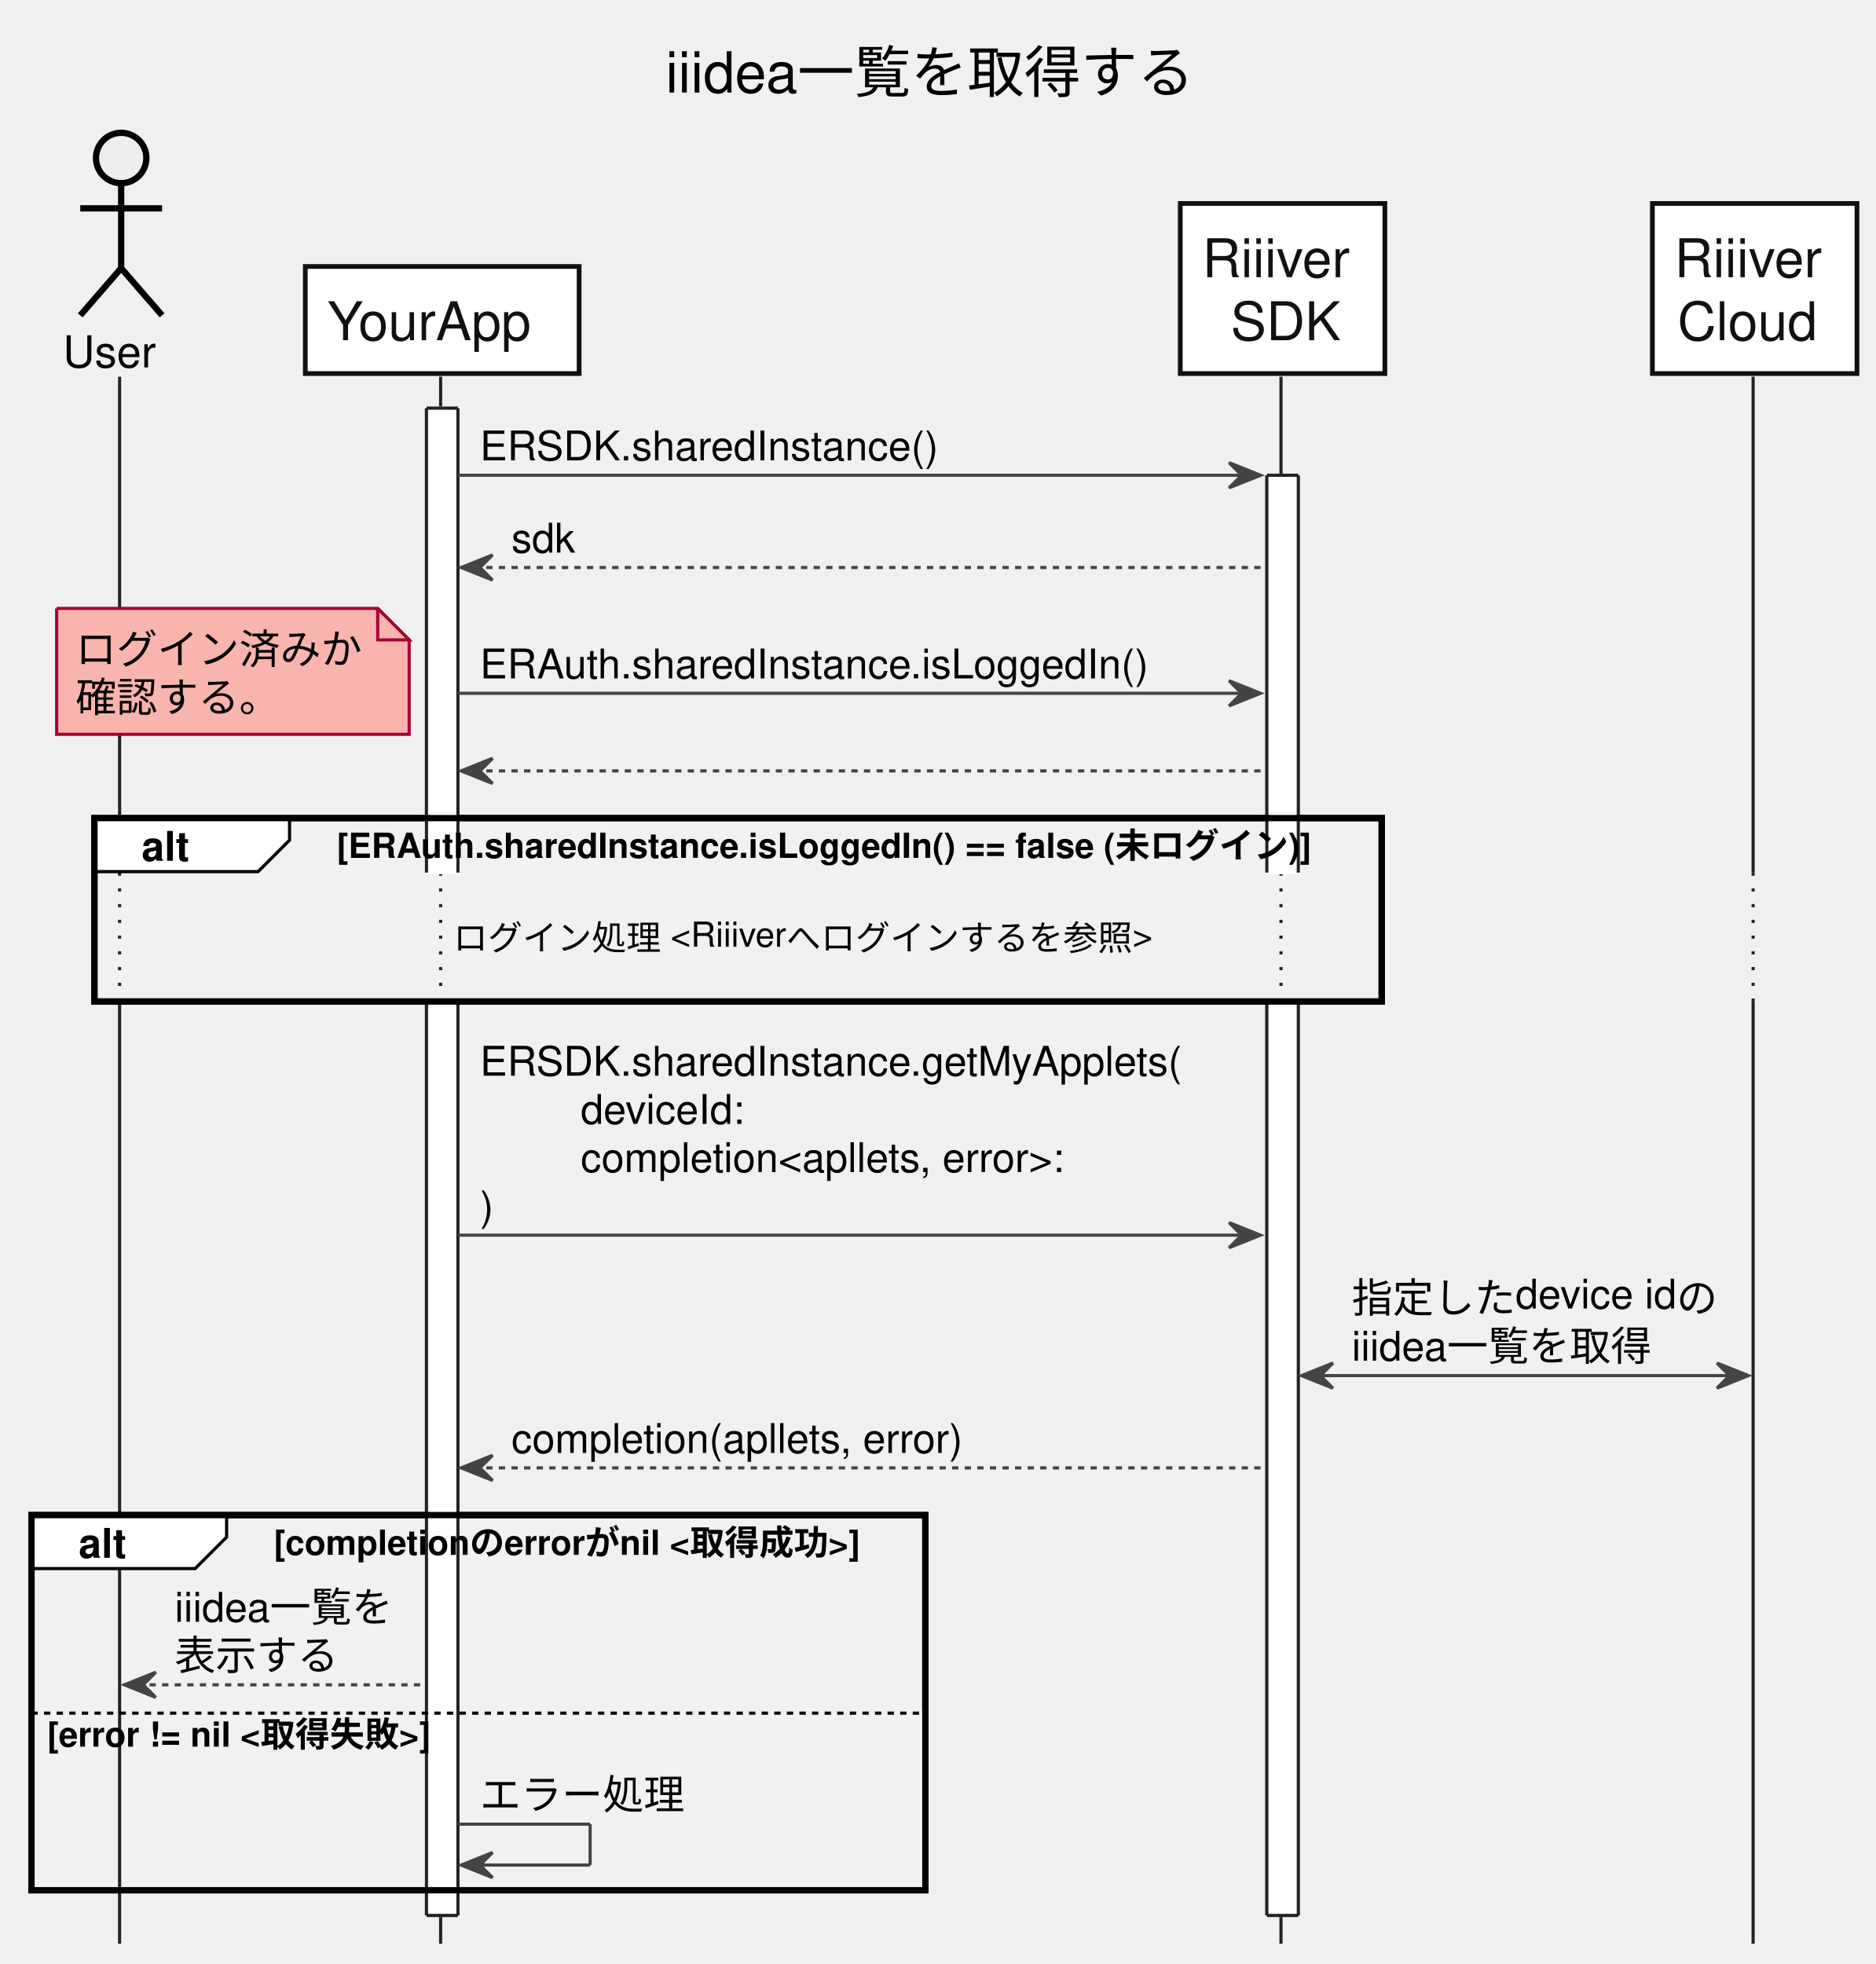
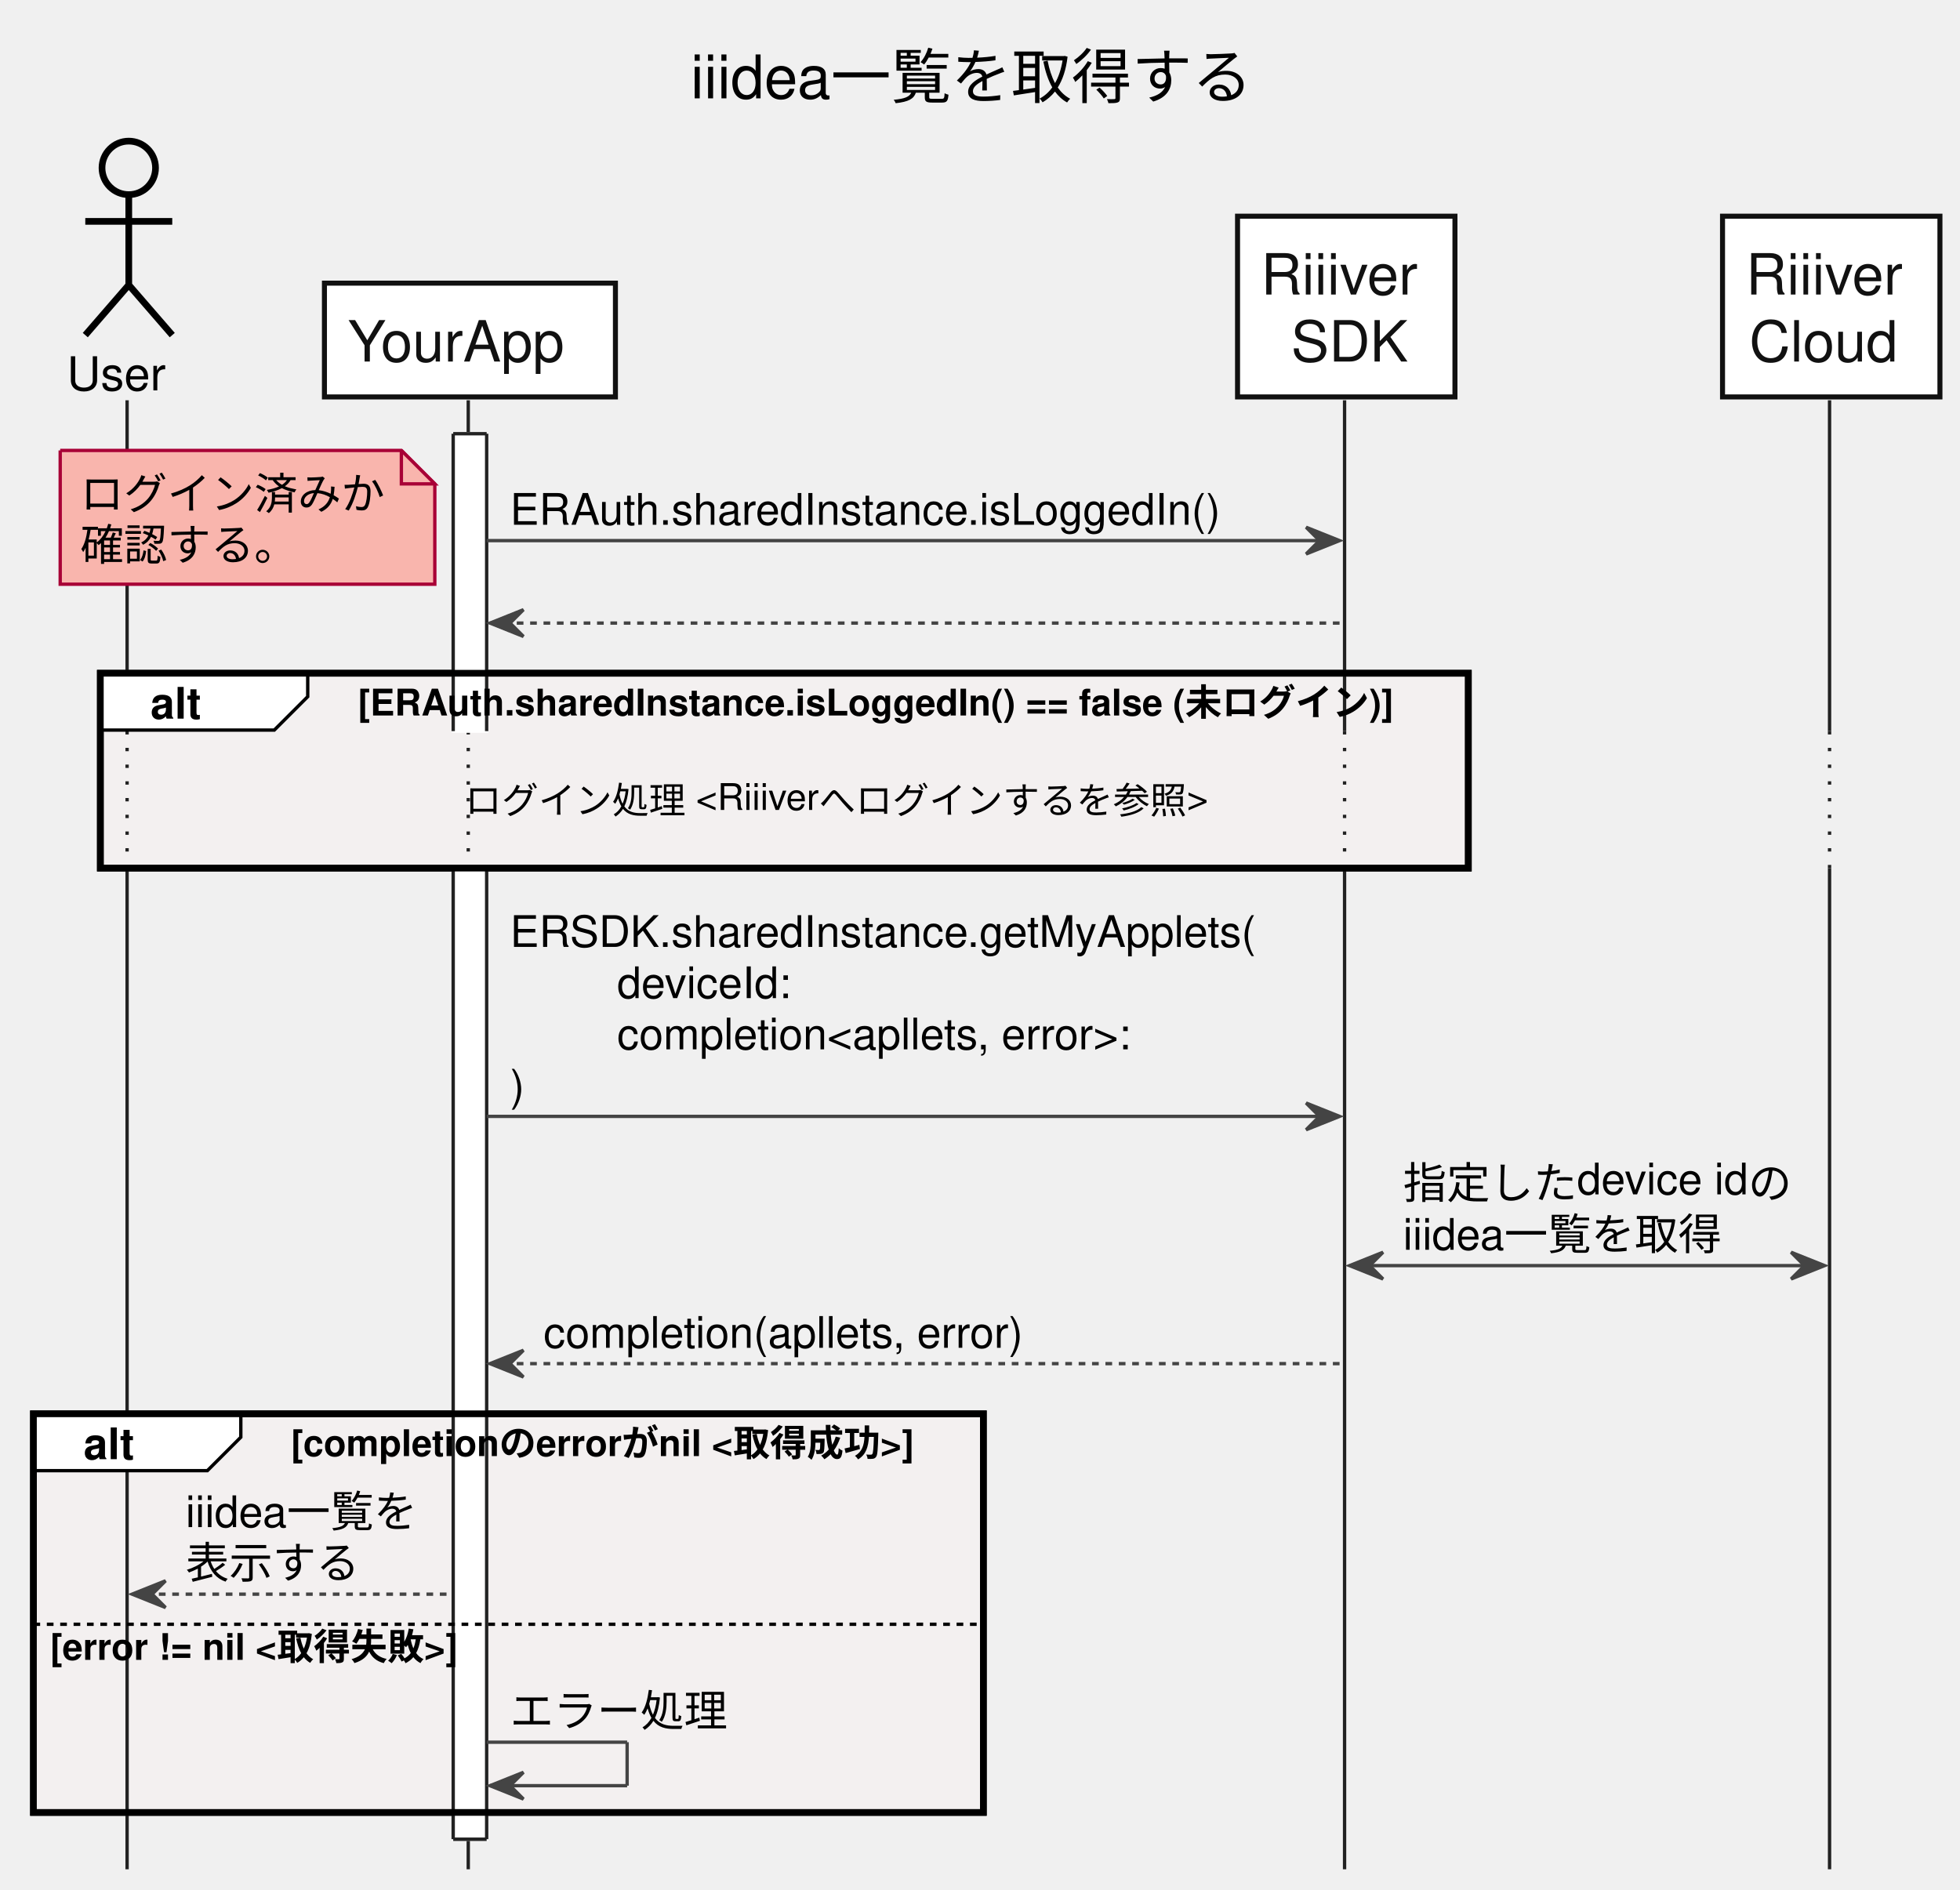
- <svg xmlns="http://www.w3.org/2000/svg" contentScriptType="application/ecmascript" contentStyleType="text/css" height="624px" preserveAspectRatio="none" style="width:596px;height:624px;background:#F2EEE6;" version="1.1" viewBox="0 0 596 624" width="596px" zoomAndPan="magnify">
+ <svg xmlns="http://www.w3.org/2000/svg" contentScriptType="application/ecmascript" contentStyleType="text/css" height="565px" preserveAspectRatio="none" style="width:586px;height:565px;background:#F2EEE6;" version="1.1" viewBox="0 0 586 565" width="586px" zoomAndPan="magnify">
  <defs />
  <g>
-     <text fill="#000000" font-family="Noto Sans JP, Helvetica, Arial, Liberation Sans" font-size="18" lengthAdjust="spacing" textLength="172" x="211.5" y="29.402">iiidea一覧を取得する</text>
-     <rect fill="#FFFFFF" height="147.553" style="stroke:#FFFFFF;stroke-width:1.0;" width="10" x="135.5" y="129.688" />
-     <line style="stroke:#222222;stroke-width:1.0;" x1="135.5" x2="135.5" y1="129.688" y2="277.24" />
-     <line style="stroke:#222222;stroke-width:1.0;" x1="145.5" x2="145.5" y1="129.688" y2="277.24" />
+     <text fill="#000000" font-family="Noto Sans JP, Helvetica, Arial, Liberation Sans" font-size="18" lengthAdjust="spacing" textLength="172" x="206.5" y="29.402">iiidea一覧を取得する</text>
+     <rect fill="#FFFFFF" height="88.932" style="stroke:#FFFFFF;stroke-width:1.0;" width="10" x="135.5" y="129.688" />
+     <line style="stroke:#222222;stroke-width:1.0;" x1="135.5" x2="135.5" y1="129.688" y2="218.619" />
+     <line style="stroke:#222222;stroke-width:1.0;" x1="145.5" x2="145.5" y1="129.688" y2="218.619" />
    <line style="stroke:#222222;stroke-width:1.0;" x1="135.5" x2="145.5" y1="129.688" y2="129.688" />
-     <rect fill="#FFFFFF" height="290.371" style="stroke:#FFFFFF;stroke-width:1.0;" width="10" x="135.5" y="318.195" />
-     <line style="stroke:#222222;stroke-width:1.0;" x1="135.5" x2="135.5" y1="318.195" y2="608.566" />
-     <line style="stroke:#222222;stroke-width:1.0;" x1="145.5" x2="145.5" y1="318.195" y2="608.566" />
-     <line style="stroke:#222222;stroke-width:1.0;" x1="135.5" x2="145.5" y1="608.566" y2="608.566" />
-     <rect fill="#FFFFFF" height="126.242" style="stroke:#FFFFFF;stroke-width:1.0;" width="10" x="402.5" y="150.998" />
-     <line style="stroke:#222222;stroke-width:1.0;" x1="402.5" x2="402.5" y1="150.998" y2="277.24" />
-     <line style="stroke:#222222;stroke-width:1.0;" x1="412.5" x2="412.5" y1="150.998" y2="277.24" />
-     <line style="stroke:#222222;stroke-width:1.0;" x1="402.5" x2="412.5" y1="150.998" y2="150.998" />
-     <rect fill="#FFFFFF" height="290.371" style="stroke:#FFFFFF;stroke-width:1.0;" width="10" x="402.5" y="318.195" />
-     <line style="stroke:#222222;stroke-width:1.0;" x1="402.5" x2="402.5" y1="318.195" y2="608.566" />
-     <line style="stroke:#222222;stroke-width:1.0;" x1="412.5" x2="412.5" y1="318.195" y2="608.566" />
-     <line style="stroke:#222222;stroke-width:1.0;" x1="402.5" x2="412.5" y1="608.566" y2="608.566" />
-     <rect fill="#F3F0F0" height="58.266" style="stroke:#000000;stroke-width:2.0;" width="409" x="30" y="259.93" />
-     <rect fill="#F3F0F0" height="119.197" style="stroke:#000000;stroke-width:2.0;" width="284" x="10" y="481.369" />
-     <rect fill="#F3F0F0" height="57.266" style="stroke:none;stroke-width:1.0;" width="284" x="10" y="543.301" />
-     <line style="stroke:#222222;stroke-width:1.0;" x1="38" x2="38" y1="119.688" y2="277.24" />
-     <line style="stroke:#222222;stroke-width:1.0;stroke-dasharray:1.0,4.0;" x1="38" x2="38" y1="277.24" y2="318.195" />
-     <line style="stroke:#222222;stroke-width:1.0;" x1="38" x2="38" y1="318.195" y2="617.566" />
-     <line style="stroke:#222222;stroke-width:1.0;" x1="140" x2="140" y1="119.688" y2="277.24" />
-     <line style="stroke:#222222;stroke-width:1.0;stroke-dasharray:1.0,4.0;" x1="140" x2="140" y1="277.24" y2="318.195" />
-     <line style="stroke:#222222;stroke-width:1.0;" x1="140" x2="140" y1="318.195" y2="617.566" />
-     <line style="stroke:#222222;stroke-width:1.0;" x1="407" x2="407" y1="119.688" y2="277.24" />
-     <line style="stroke:#222222;stroke-width:1.0;stroke-dasharray:1.0,4.0;" x1="407" x2="407" y1="277.24" y2="318.195" />
-     <line style="stroke:#222222;stroke-width:1.0;" x1="407" x2="407" y1="318.195" y2="617.566" />
-     <line style="stroke:#222222;stroke-width:1.0;" x1="557" x2="557" y1="119.688" y2="277.24" />
-     <line style="stroke:#222222;stroke-width:1.0;stroke-dasharray:1.0,4.0;" x1="557" x2="557" y1="277.24" y2="318.195" />
-     <line style="stroke:#222222;stroke-width:1.0;" x1="557" x2="557" y1="318.195" y2="617.566" />
+     <rect fill="#FFFFFF" height="290.371" style="stroke:#FFFFFF;stroke-width:1.0;" width="10" x="135.5" y="259.574" />
+     <line style="stroke:#222222;stroke-width:1.0;" x1="135.5" x2="135.5" y1="259.574" y2="549.945" />
+     <line style="stroke:#222222;stroke-width:1.0;" x1="145.5" x2="145.5" y1="259.574" y2="549.945" />
+     <line style="stroke:#222222;stroke-width:1.0;" x1="135.5" x2="145.5" y1="549.945" y2="549.945" />
+     <rect fill="#F3F0F0" height="58.266" style="stroke:#000000;stroke-width:2.0;" width="409" x="30" y="201.309" />
+     <rect fill="#F3F0F0" height="119.197" style="stroke:#000000;stroke-width:2.0;" width="284" x="10" y="422.748" />
+     <rect fill="#F3F0F0" height="57.266" style="stroke:none;stroke-width:1.0;" width="284" x="10" y="484.68" />
+     <line style="stroke:#222222;stroke-width:1.0;" x1="38" x2="38" y1="119.688" y2="218.619" />
+     <line style="stroke:#222222;stroke-width:1.0;stroke-dasharray:1.0,4.0;" x1="38" x2="38" y1="218.619" y2="259.574" />
+     <line style="stroke:#222222;stroke-width:1.0;" x1="38" x2="38" y1="259.574" y2="558.945" />
+     <line style="stroke:#222222;stroke-width:1.0;" x1="140" x2="140" y1="119.688" y2="218.619" />
+     <line style="stroke:#222222;stroke-width:1.0;stroke-dasharray:1.0,4.0;" x1="140" x2="140" y1="218.619" y2="259.574" />
+     <line style="stroke:#222222;stroke-width:1.0;" x1="140" x2="140" y1="259.574" y2="558.945" />
+     <line style="stroke:#222222;stroke-width:1.0;" x1="402" x2="402" y1="119.688" y2="218.619" />
+     <line style="stroke:#222222;stroke-width:1.0;stroke-dasharray:1.0,4.0;" x1="402" x2="402" y1="218.619" y2="259.574" />
+     <line style="stroke:#222222;stroke-width:1.0;" x1="402" x2="402" y1="259.574" y2="558.945" />
+     <line style="stroke:#222222;stroke-width:1.0;" x1="547" x2="547" y1="119.688" y2="218.619" />
+     <line style="stroke:#222222;stroke-width:1.0;stroke-dasharray:1.0,4.0;" x1="547" x2="547" y1="218.619" y2="259.574" />
+     <line style="stroke:#222222;stroke-width:1.0;" x1="547" x2="547" y1="259.574" y2="558.945" />
    <text fill="#000000" font-family="Noto Sans JP, Helvetica, Arial, Liberation Sans" font-size="14" lengthAdjust="spacing" textLength="31" x="20" y="116.734">User</text>
    <ellipse cx="38.5" cy="50.199" fill="#EEEEEE" rx="8" ry="8" style="stroke:#000000;stroke-width:2.0;" />
    <path d="M38.5,58.199 L38.5,85.199 M25.5,66.199 L51.5,66.199 M38.5,85.199 L25.5,100.199 M38.5,85.199 L51.5,100.199 " fill="none" style="stroke:#000000;stroke-width:2.0;" />
    <rect fill="#FFFFFF" height="34.022" style="stroke:#111111;stroke-width:1.5;" width="87" x="97" y="84.666" />
    <text fill="#111111" font-family="Noto Sans JP, Helvetica, Arial, Liberation Sans" font-size="17" lengthAdjust="spacing" textLength="73" x="104" y="108.102">YourApp</text>
-     <rect fill="#FFFFFF" height="54.043" style="stroke:#111111;stroke-width:1.5;" width="65" x="375" y="64.644" />
-     <text fill="#111111" font-family="Noto Sans JP, Helvetica, Arial, Liberation Sans" font-size="17" lengthAdjust="spacing" textLength="51" x="382" y="88.08">Riiiver</text>
-     <text fill="#111111" font-family="Noto Sans JP, Helvetica, Arial, Liberation Sans" font-size="17" lengthAdjust="spacing" textLength="33" x="391" y="108.102">SDK</text>
-     <rect fill="#FFFFFF" height="54.043" style="stroke:#111111;stroke-width:1.5;" width="65" x="525" y="64.644" />
-     <text fill="#111111" font-family="Noto Sans JP, Helvetica, Arial, Liberation Sans" font-size="17" lengthAdjust="spacing" textLength="51" x="532" y="88.08">Riiiver</text>
-     <text fill="#111111" font-family="Noto Sans JP, Helvetica, Arial, Liberation Sans" font-size="17" lengthAdjust="spacing" textLength="49" x="533" y="108.102">Cloud</text>
-     <rect fill="#FFFFFF" height="147.553" style="stroke:#FFFFFF;stroke-width:1.0;" width="10" x="135.5" y="129.688" />
-     <line style="stroke:#222222;stroke-width:1.0;" x1="135.5" x2="135.5" y1="129.688" y2="277.24" />
-     <line style="stroke:#222222;stroke-width:1.0;" x1="145.5" x2="145.5" y1="129.688" y2="277.24" />
+     <rect fill="#FFFFFF" height="54.043" style="stroke:#111111;stroke-width:1.5;" width="65" x="370" y="64.644" />
+     <text fill="#111111" font-family="Noto Sans JP, Helvetica, Arial, Liberation Sans" font-size="17" lengthAdjust="spacing" textLength="51" x="377" y="88.08">Riiiver</text>
+     <text fill="#111111" font-family="Noto Sans JP, Helvetica, Arial, Liberation Sans" font-size="17" lengthAdjust="spacing" textLength="33" x="386" y="108.102">SDK</text>
+     <rect fill="#FFFFFF" height="54.043" style="stroke:#111111;stroke-width:1.5;" width="65" x="515" y="64.644" />
+     <text fill="#111111" font-family="Noto Sans JP, Helvetica, Arial, Liberation Sans" font-size="17" lengthAdjust="spacing" textLength="51" x="522" y="88.08">Riiiver</text>
+     <text fill="#111111" font-family="Noto Sans JP, Helvetica, Arial, Liberation Sans" font-size="17" lengthAdjust="spacing" textLength="49" x="523" y="108.102">Cloud</text>
+     <rect fill="#FFFFFF" height="88.932" style="stroke:#FFFFFF;stroke-width:1.0;" width="10" x="135.5" y="129.688" />
+     <line style="stroke:#222222;stroke-width:1.0;" x1="135.5" x2="135.5" y1="129.688" y2="218.619" />
+     <line style="stroke:#222222;stroke-width:1.0;" x1="145.5" x2="145.5" y1="129.688" y2="218.619" />
    <line style="stroke:#222222;stroke-width:1.0;" x1="135.5" x2="145.5" y1="129.688" y2="129.688" />
-     <rect fill="#FFFFFF" height="290.371" style="stroke:#FFFFFF;stroke-width:1.0;" width="10" x="135.5" y="318.195" />
-     <line style="stroke:#222222;stroke-width:1.0;" x1="135.5" x2="135.5" y1="318.195" y2="608.566" />
-     <line style="stroke:#222222;stroke-width:1.0;" x1="145.5" x2="145.5" y1="318.195" y2="608.566" />
-     <line style="stroke:#222222;stroke-width:1.0;" x1="135.5" x2="145.5" y1="608.566" y2="608.566" />
-     <rect fill="#FFFFFF" height="126.242" style="stroke:#FFFFFF;stroke-width:1.0;" width="10" x="402.5" y="150.998" />
-     <line style="stroke:#222222;stroke-width:1.0;" x1="402.5" x2="402.5" y1="150.998" y2="277.24" />
-     <line style="stroke:#222222;stroke-width:1.0;" x1="412.5" x2="412.5" y1="150.998" y2="277.24" />
-     <line style="stroke:#222222;stroke-width:1.0;" x1="402.5" x2="412.5" y1="150.998" y2="150.998" />
-     <rect fill="#FFFFFF" height="290.371" style="stroke:#FFFFFF;stroke-width:1.0;" width="10" x="402.5" y="318.195" />
-     <line style="stroke:#222222;stroke-width:1.0;" x1="402.5" x2="402.5" y1="318.195" y2="608.566" />
-     <line style="stroke:#222222;stroke-width:1.0;" x1="412.5" x2="412.5" y1="318.195" y2="608.566" />
-     <line style="stroke:#222222;stroke-width:1.0;" x1="402.5" x2="412.5" y1="608.566" y2="608.566" />
-     <polygon fill="#444444" points="390.5,146.998,400.5,150.998,390.5,154.998,394.5,150.998" style="stroke:#444444;stroke-width:1.0;" />
-     <line style="stroke:#444444;stroke-width:1.0;" x1="145.5" x2="396.5" y1="150.998" y2="150.998" />
-     <text fill="#000000" font-family="Noto Sans JP, Helvetica, Arial, Liberation Sans" font-size="13" lengthAdjust="spacing" textLength="147" x="152.5" y="146.256">ERSDK.sharedInstance()</text>
-     <polygon fill="#444444" points="156.5,176.309,146.5,180.309,156.5,184.309,152.5,180.309" style="stroke:#444444;stroke-width:1.0;" />
-     <line style="stroke:#444444;stroke-width:1.0;stroke-dasharray:2.0,2.0;" x1="150.5" x2="401.5" y1="180.309" y2="180.309" />
-     <text fill="#000000" font-family="Noto Sans JP, Helvetica, Arial, Liberation Sans" font-size="13" lengthAdjust="spacing" textLength="23" x="162.5" y="175.566">sdk</text>
-     <polygon fill="#444444" points="390.5,216.274,400.5,220.274,390.5,224.274,394.5,220.274" style="stroke:#444444;stroke-width:1.0;" />
-     <line style="stroke:#444444;stroke-width:1.0;" x1="145.5" x2="396.5" y1="220.274" y2="220.274" />
-     <text fill="#000000" font-family="Noto Sans JP, Helvetica, Arial, Liberation Sans" font-size="13" lengthAdjust="spacing" textLength="225" x="152.5" y="215.532">ERAuth.sharedInstance.isLoggedIn()</text>
-     <path d="M18,193.309 L18,233.309 L130,233.309 L130,203.309 L120,193.309 L18,193.309 " fill="#F9B5AD" style="stroke:#A80036;stroke-width:1.0;" />
-     <path d="M120,193.309 L120,203.309 L130,203.309 L120,193.309 " fill="#F9B5AD" style="stroke:#A80036;stroke-width:1.0;" />
-     <text fill="#000000" font-family="Noto Sans JP, Helvetica, Arial, Liberation Sans" font-size="13" lengthAdjust="spacing" textLength="91" x="24" y="210.877">ログイン済みか</text>
-     <text fill="#000000" font-family="Noto Sans JP, Helvetica, Arial, Liberation Sans" font-size="13" lengthAdjust="spacing" textLength="65" x="24" y="226.188">確認する。</text>
-     <polygon fill="#444444" points="156.5,240.93,146.5,244.93,156.5,248.93,152.5,244.93" style="stroke:#444444;stroke-width:1.0;" />
-     <line style="stroke:#444444;stroke-width:1.0;stroke-dasharray:2.0,2.0;" x1="150.5" x2="401.5" y1="244.93" y2="244.93" />
-     <path d="M30,259.93 L92,259.93 L92,266.93 L82,276.93 L30,276.93 L30,259.93 " fill="#FFFFFF" style="stroke:#000000;stroke-width:1.0;" />
-     <rect fill="none" height="58.266" style="stroke:#000000;stroke-width:2.0;" width="409" x="30" y="259.93" />
-     <text fill="#000000" font-family="Noto Sans JP, Helvetica, Arial, Liberation Sans" font-size="13" font-weight="bold" lengthAdjust="spacing" textLength="17" x="45" y="273.498">alt</text>
-     <text fill="#000000" font-family="Noto Sans JP, Helvetica, Arial, Liberation Sans" font-size="11" font-weight="bold" lengthAdjust="spacing" textLength="327" x="107" y="272.565">[ERAuth.sharedInstance.isLoggedIn() == false (未ログイン)]</text>
-     <text fill="#000000" font-family="Noto Sans JP, Helvetica, Arial, Liberation Sans" font-size="11" lengthAdjust="spacing" textLength="230" x="144" y="301.875">ログイン処理 &lt;Riiiverへログインするを参照&gt;</text>
-     <polygon fill="#444444" points="390.5,388.438,400.5,392.438,390.5,396.438,394.5,392.438" style="stroke:#444444;stroke-width:1.0;" />
-     <line style="stroke:#444444;stroke-width:1.0;" x1="145.5" x2="396.5" y1="392.438" y2="392.438" />
-     <text fill="#000000" font-family="Noto Sans JP, Helvetica, Arial, Liberation Sans" font-size="13" lengthAdjust="spacing" textLength="233" x="152.5" y="341.764">ERSDK.sharedInstance.getMyApplets(</text>
-     <text fill="#000000" font-family="Noto Sans JP, Helvetica, Arial, Liberation Sans" font-size="13" lengthAdjust="spacing" textLength="56" x="184.5" y="357.074">deviceId:</text>
-     <text fill="#000000" font-family="Noto Sans JP, Helvetica, Arial, Liberation Sans" font-size="13" lengthAdjust="spacing" textLength="175" x="184.5" y="372.385">completion&lt;apllets, error&gt;:</text>
-     <text fill="#000000" font-family="Noto Sans JP, Helvetica, Arial, Liberation Sans" font-size="13" lengthAdjust="spacing" textLength="4" x="152.5" y="387.695">)</text>
-     <polygon fill="#444444" points="423.5,433.059,413.5,437.059,423.5,441.059,419.5,437.059" style="stroke:#444444;stroke-width:1.0;" />
-     <polygon fill="#444444" points="545.5,433.059,555.5,437.059,545.5,441.059,549.5,437.059" style="stroke:#444444;stroke-width:1.0;" />
-     <line style="stroke:#444444;stroke-width:1.0;" x1="417.5" x2="551.5" y1="437.059" y2="437.059" />
-     <text fill="#000000" font-family="Noto Sans JP, Helvetica, Arial, Liberation Sans" font-size="13" lengthAdjust="spacing" textLength="121" x="429.5" y="417.006">指定したdevice idの</text>
-     <text fill="#000000" font-family="Noto Sans JP, Helvetica, Arial, Liberation Sans" font-size="13" lengthAdjust="spacing" textLength="99" x="429.5" y="432.316">iiidea一覧を取得</text>
-     <polygon fill="#444444" points="156.5,462.369,146.5,466.369,156.5,470.369,152.5,466.369" style="stroke:#444444;stroke-width:1.0;" />
-     <line style="stroke:#444444;stroke-width:1.0;stroke-dasharray:2.0,2.0;" x1="150.5" x2="401.5" y1="466.369" y2="466.369" />
-     <text fill="#000000" font-family="Noto Sans JP, Helvetica, Arial, Liberation Sans" font-size="13" lengthAdjust="spacing" textLength="159" x="162.5" y="461.627">completion(apllets, error)</text>
-     <path d="M10,481.369 L72,481.369 L72,488.369 L62,498.369 L10,498.369 L10,481.369 " fill="#FFFFFF" style="stroke:#000000;stroke-width:1.0;" />
-     <rect fill="none" height="119.197" style="stroke:#000000;stroke-width:2.0;" width="284" x="10" y="481.369" />
-     <text fill="#000000" font-family="Noto Sans JP, Helvetica, Arial, Liberation Sans" font-size="13" font-weight="bold" lengthAdjust="spacing" textLength="17" x="25" y="494.938">alt</text>
-     <text fill="#000000" font-family="Noto Sans JP, Helvetica, Arial, Liberation Sans" font-size="11" font-weight="bold" lengthAdjust="spacing" textLength="202" x="87" y="494.004">[completionのerrorがnil &lt;取得成功&gt;]</text>
-     <polygon fill="#444444" points="49.5,531.301,39.5,535.301,49.5,539.301,45.5,535.301" style="stroke:#444444;stroke-width:1.0;" />
-     <line style="stroke:#444444;stroke-width:1.0;stroke-dasharray:2.0,2.0;" x1="43.5" x2="134.5" y1="535.301" y2="535.301" />
-     <text fill="#000000" font-family="Noto Sans JP, Helvetica, Arial, Liberation Sans" font-size="13" lengthAdjust="spacing" textLength="73" x="55.5" y="515.248">iiidea一覧を</text>
-     <text fill="#000000" font-family="Noto Sans JP, Helvetica, Arial, Liberation Sans" font-size="13" lengthAdjust="spacing" textLength="52" x="55.5" y="530.559">表示する</text>
-     <line style="stroke:#000000;stroke-width:1.0;stroke-dasharray:2.0,2.0;" x1="10" x2="294" y1="544.301" y2="544.301" />
-     <text fill="#000000" font-family="Noto Sans JP, Helvetica, Arial, Liberation Sans" font-size="11" font-weight="bold" lengthAdjust="spacing" textLength="137" x="15" y="554.936">[error != nil &lt;取得失敗&gt;]</text>
-     <line style="stroke:#444444;stroke-width:1.0;" x1="145.5" x2="187.5" y1="579.566" y2="579.566" />
-     <line style="stroke:#444444;stroke-width:1.0;" x1="187.5" x2="187.5" y1="579.566" y2="592.566" />
-     <line style="stroke:#444444;stroke-width:1.0;" x1="146.5" x2="187.5" y1="592.566" y2="592.566" />
-     <polygon fill="#444444" points="156.5,588.566,146.5,592.566,156.5,596.566,152.5,592.566" style="stroke:#444444;stroke-width:1.0;" />
-     <text fill="#000000" font-family="Noto Sans JP, Helvetica, Arial, Liberation Sans" font-size="13" lengthAdjust="spacing" textLength="65" x="152.5" y="574.824">エラー処理</text>
+     <rect fill="#FFFFFF" height="290.371" style="stroke:#FFFFFF;stroke-width:1.0;" width="10" x="135.5" y="259.574" />
+     <line style="stroke:#222222;stroke-width:1.0;" x1="135.5" x2="135.5" y1="259.574" y2="549.945" />
+     <line style="stroke:#222222;stroke-width:1.0;" x1="145.5" x2="145.5" y1="259.574" y2="549.945" />
+     <line style="stroke:#222222;stroke-width:1.0;" x1="135.5" x2="145.5" y1="549.945" y2="549.945" />
+     <polygon fill="#444444" points="390.5,157.653,400.5,161.653,390.5,165.653,394.5,161.653" style="stroke:#444444;stroke-width:1.0;" />
+     <line style="stroke:#444444;stroke-width:1.0;" x1="145.5" x2="396.5" y1="161.653" y2="161.653" />
+     <text fill="#000000" font-family="Noto Sans JP, Helvetica, Arial, Liberation Sans" font-size="13" lengthAdjust="spacing" textLength="225" x="152.5" y="156.911">ERAuth.sharedInstance.isLoggedIn()</text>
+     <path d="M18,134.688 L18,174.688 L130,174.688 L130,144.688 L120,134.688 L18,134.688 " fill="#F9B5AD" style="stroke:#A80036;stroke-width:1.0;" />
+     <path d="M120,134.688 L120,144.688 L130,144.688 L120,134.688 " fill="#F9B5AD" style="stroke:#A80036;stroke-width:1.0;" />
+     <text fill="#000000" font-family="Noto Sans JP, Helvetica, Arial, Liberation Sans" font-size="13" lengthAdjust="spacing" textLength="91" x="24" y="152.256">ログイン済みか</text>
+     <text fill="#000000" font-family="Noto Sans JP, Helvetica, Arial, Liberation Sans" font-size="13" lengthAdjust="spacing" textLength="65" x="24" y="167.566">確認する。</text>
+     <polygon fill="#444444" points="156.5,182.309,146.5,186.309,156.5,190.309,152.5,186.309" style="stroke:#444444;stroke-width:1.0;" />
+     <line style="stroke:#444444;stroke-width:1.0;stroke-dasharray:2.0,2.0;" x1="150.5" x2="401.5" y1="186.309" y2="186.309" />
+     <path d="M30,201.309 L92,201.309 L92,208.309 L82,218.309 L30,218.309 L30,201.309 " fill="#FFFFFF" style="stroke:#000000;stroke-width:1.0;" />
+     <rect fill="none" height="58.266" style="stroke:#000000;stroke-width:2.0;" width="409" x="30" y="201.309" />
+     <text fill="#000000" font-family="Noto Sans JP, Helvetica, Arial, Liberation Sans" font-size="13" font-weight="bold" lengthAdjust="spacing" textLength="17" x="45" y="214.877">alt</text>
+     <text fill="#000000" font-family="Noto Sans JP, Helvetica, Arial, Liberation Sans" font-size="11" font-weight="bold" lengthAdjust="spacing" textLength="327" x="107" y="213.943">[ERAuth.sharedInstance.isLoggedIn() == false (未ログイン)]</text>
+     <text fill="#000000" font-family="Noto Sans JP, Helvetica, Arial, Liberation Sans" font-size="11" lengthAdjust="spacing" textLength="230" x="139" y="243.254">ログイン処理 &lt;Riiiverへログインするを参照&gt;</text>
+     <polygon fill="#444444" points="390.5,329.816,400.5,333.816,390.5,337.816,394.5,333.816" style="stroke:#444444;stroke-width:1.0;" />
+     <line style="stroke:#444444;stroke-width:1.0;" x1="145.5" x2="396.5" y1="333.816" y2="333.816" />
+     <text fill="#000000" font-family="Noto Sans JP, Helvetica, Arial, Liberation Sans" font-size="13" lengthAdjust="spacing" textLength="233" x="152.5" y="283.143">ERSDK.sharedInstance.getMyApplets(</text>
+     <text fill="#000000" font-family="Noto Sans JP, Helvetica, Arial, Liberation Sans" font-size="13" lengthAdjust="spacing" textLength="56" x="184.5" y="298.453">deviceId:</text>
+     <text fill="#000000" font-family="Noto Sans JP, Helvetica, Arial, Liberation Sans" font-size="13" lengthAdjust="spacing" textLength="175" x="184.5" y="313.764">completion&lt;apllets, error&gt;:</text>
+     <text fill="#000000" font-family="Noto Sans JP, Helvetica, Arial, Liberation Sans" font-size="13" lengthAdjust="spacing" textLength="4" x="152.5" y="329.074">)</text>
+     <polygon fill="#444444" points="413.5,374.438,403.5,378.438,413.5,382.438,409.5,378.438" style="stroke:#444444;stroke-width:1.0;" />
+     <polygon fill="#444444" points="535.5,374.438,545.5,378.438,535.5,382.438,539.5,378.438" style="stroke:#444444;stroke-width:1.0;" />
+     <line style="stroke:#444444;stroke-width:1.0;" x1="407.5" x2="541.5" y1="378.438" y2="378.438" />
+     <text fill="#000000" font-family="Noto Sans JP, Helvetica, Arial, Liberation Sans" font-size="13" lengthAdjust="spacing" textLength="121" x="419.5" y="358.385">指定したdevice idの</text>
+     <text fill="#000000" font-family="Noto Sans JP, Helvetica, Arial, Liberation Sans" font-size="13" lengthAdjust="spacing" textLength="99" x="419.5" y="373.695">iiidea一覧を取得</text>
+     <polygon fill="#444444" points="156.5,403.748,146.5,407.748,156.5,411.748,152.5,407.748" style="stroke:#444444;stroke-width:1.0;" />
+     <line style="stroke:#444444;stroke-width:1.0;stroke-dasharray:2.0,2.0;" x1="150.5" x2="401.5" y1="407.748" y2="407.748" />
+     <text fill="#000000" font-family="Noto Sans JP, Helvetica, Arial, Liberation Sans" font-size="13" lengthAdjust="spacing" textLength="159" x="162.5" y="403.006">completion(apllets, error)</text>
+     <path d="M10,422.748 L72,422.748 L72,429.748 L62,439.748 L10,439.748 L10,422.748 " fill="#FFFFFF" style="stroke:#000000;stroke-width:1.0;" />
+     <rect fill="none" height="119.197" style="stroke:#000000;stroke-width:2.0;" width="284" x="10" y="422.748" />
+     <text fill="#000000" font-family="Noto Sans JP, Helvetica, Arial, Liberation Sans" font-size="13" font-weight="bold" lengthAdjust="spacing" textLength="17" x="25" y="436.316">alt</text>
+     <text fill="#000000" font-family="Noto Sans JP, Helvetica, Arial, Liberation Sans" font-size="11" font-weight="bold" lengthAdjust="spacing" textLength="202" x="87" y="435.383">[completionのerrorがnil &lt;取得成功&gt;]</text>
+     <polygon fill="#444444" points="49.5,472.68,39.5,476.68,49.5,480.68,45.5,476.68" style="stroke:#444444;stroke-width:1.0;" />
+     <line style="stroke:#444444;stroke-width:1.0;stroke-dasharray:2.0,2.0;" x1="43.5" x2="134.5" y1="476.68" y2="476.68" />
+     <text fill="#000000" font-family="Noto Sans JP, Helvetica, Arial, Liberation Sans" font-size="13" lengthAdjust="spacing" textLength="73" x="55.5" y="456.627">iiidea一覧を</text>
+     <text fill="#000000" font-family="Noto Sans JP, Helvetica, Arial, Liberation Sans" font-size="13" lengthAdjust="spacing" textLength="52" x="55.5" y="471.938">表示する</text>
+     <line style="stroke:#000000;stroke-width:1.0;stroke-dasharray:2.0,2.0;" x1="10" x2="294" y1="485.68" y2="485.68" />
+     <text fill="#000000" font-family="Noto Sans JP, Helvetica, Arial, Liberation Sans" font-size="11" font-weight="bold" lengthAdjust="spacing" textLength="137" x="15" y="496.315">[error != nil &lt;取得失敗&gt;]</text>
+     <line style="stroke:#444444;stroke-width:1.0;" x1="145.5" x2="187.5" y1="520.945" y2="520.945" />
+     <line style="stroke:#444444;stroke-width:1.0;" x1="187.5" x2="187.5" y1="520.945" y2="533.945" />
+     <line style="stroke:#444444;stroke-width:1.0;" x1="146.5" x2="187.5" y1="533.945" y2="533.945" />
+     <polygon fill="#444444" points="156.5,529.945,146.5,533.945,156.5,537.945,152.5,533.945" style="stroke:#444444;stroke-width:1.0;" />
+     <text fill="#000000" font-family="Noto Sans JP, Helvetica, Arial, Liberation Sans" font-size="13" lengthAdjust="spacing" textLength="65" x="152.5" y="516.203">エラー処理</text>
  </g>
</svg>
